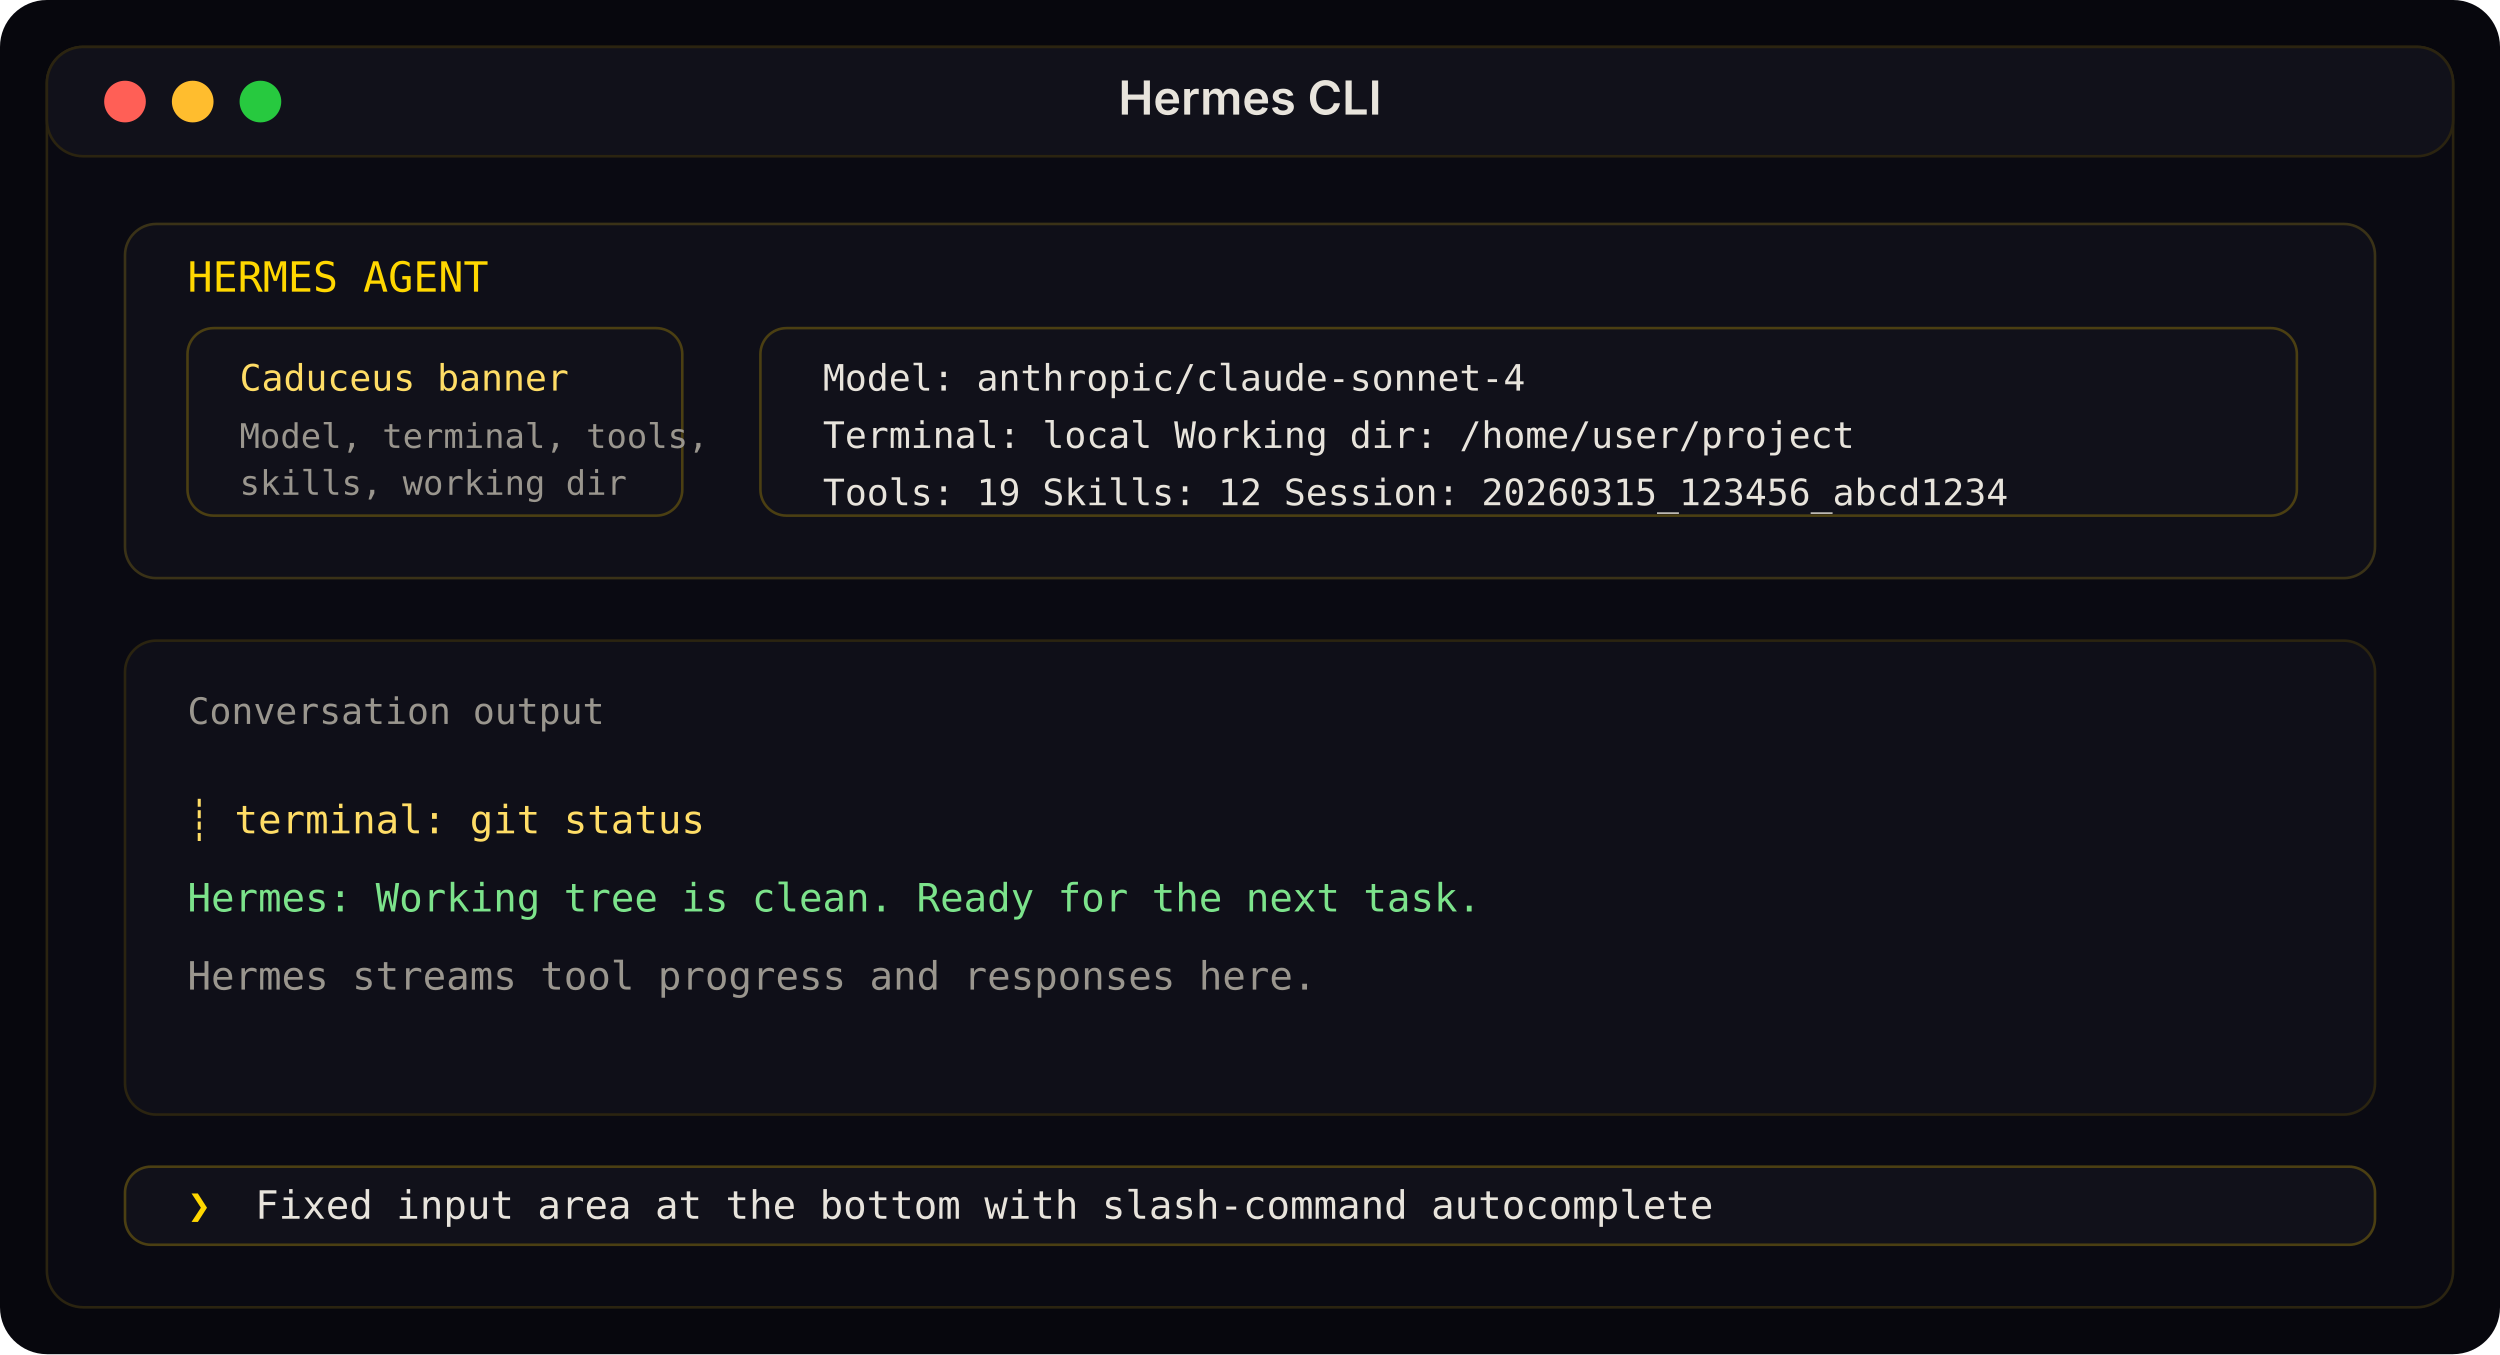
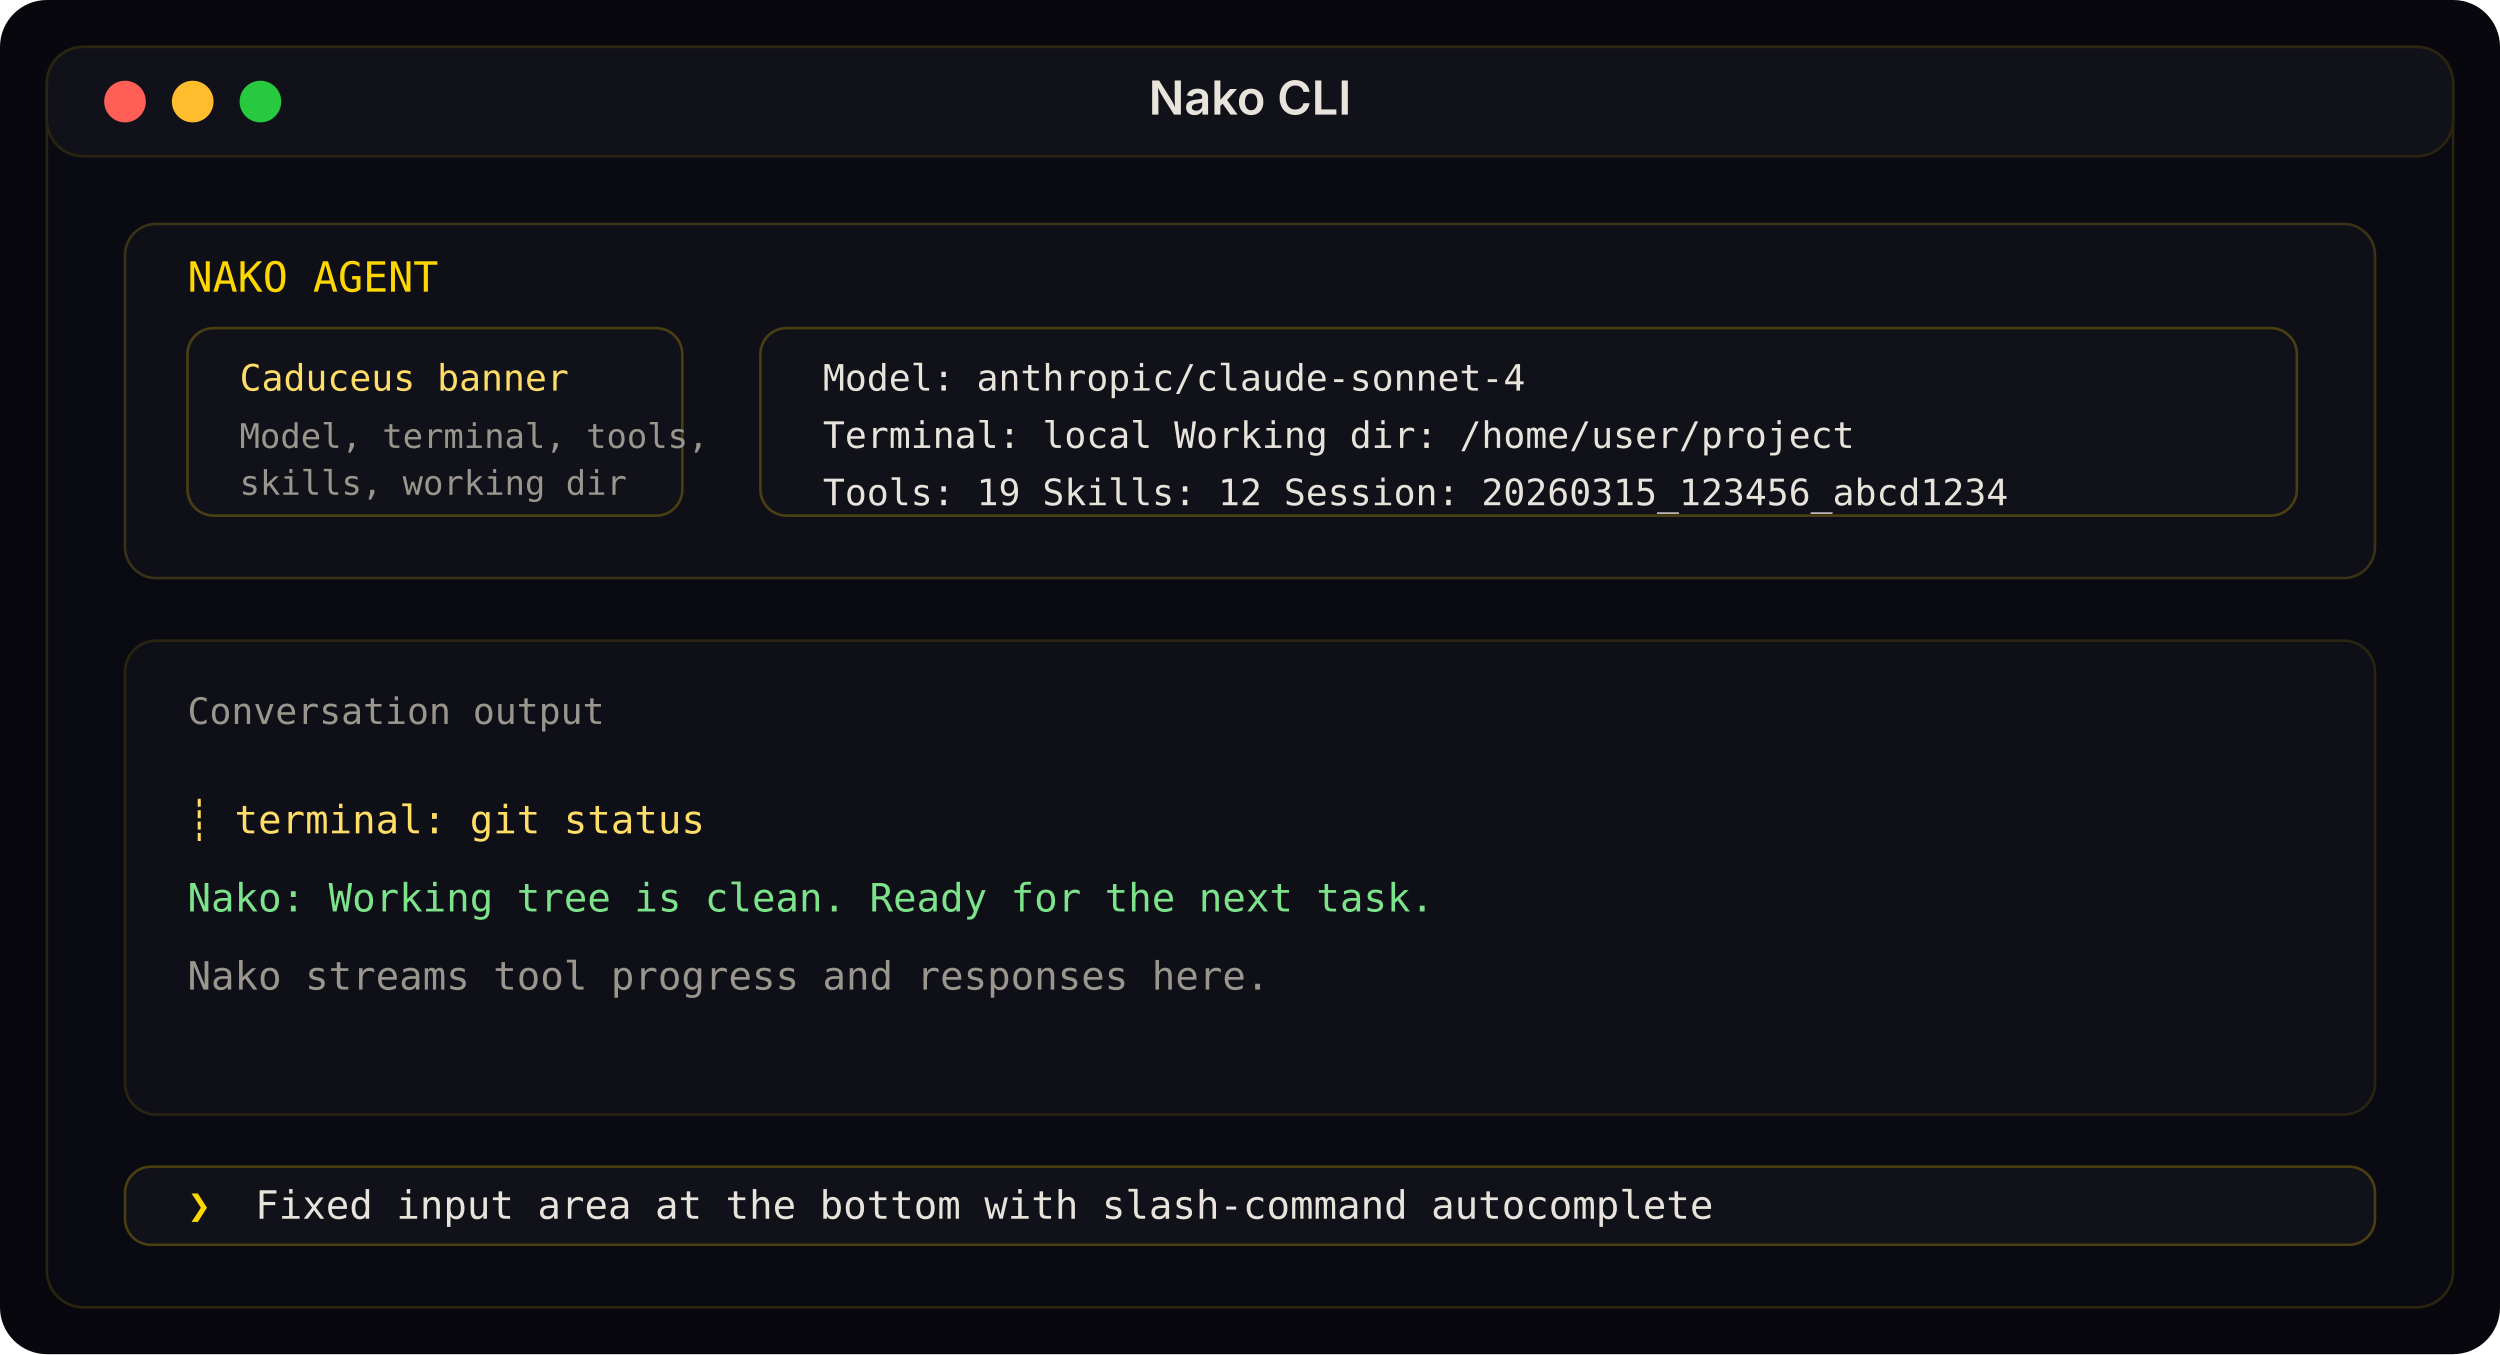
<svg xmlns="http://www.w3.org/2000/svg" width="960" height="520" viewBox="0 0 960 520" role="img" aria-labelledby="title desc">
  <rect width="960" height="520" rx="18" fill="#07070d" />
  <rect x="18" y="18" width="924" height="484" rx="14" fill="#0a0a12" stroke="#2b2410" />
  <rect x="18" y="18" width="924" height="42" rx="14" fill="#11111a" stroke="#2b2410" />
  <circle cx="48" cy="39" r="8" fill="#ff5f56" />
  <circle cx="74" cy="39" r="8" fill="#ffbd2e" />
  <circle cx="100" cy="39" r="8" fill="#27c93f" />
-   <text x="480" y="44" text-anchor="middle" fill="#e8e4dc" font-family="Inter, sans-serif" font-size="18" font-weight="600">Hermes CLI</text>
+   <text x="480" y="44" text-anchor="middle" fill="#e8e4dc" font-family="Inter, sans-serif" font-size="18" font-weight="600">Nako CLI</text>
  <rect x="48" y="86" width="864" height="136" rx="12" fill="#0f0f18" stroke="#3a3217" />
-   <text x="72" y="112" fill="#ffd700" font-family="JetBrains Mono, monospace" font-size="16">HERMES AGENT</text>
+   <text x="72" y="112" fill="#ffd700" font-family="JetBrains Mono, monospace" font-size="16">NAKO AGENT</text>
  <rect x="72" y="126" width="190" height="72" rx="10" fill="#11111a" stroke="#4b3f12" />
  <text x="92" y="150" fill="#ffdd66" font-family="JetBrains Mono, monospace" font-size="14">Caduceus banner</text>
  <text x="92" y="172" fill="#9a968e" font-family="JetBrains Mono, monospace" font-size="13">Model, terminal, tools,</text>
  <text x="92" y="190" fill="#9a968e" font-family="JetBrains Mono, monospace" font-size="13">skills, working dir</text>
  <rect x="292" y="126" width="590" height="72" rx="10" fill="#11111a" stroke="#4b3f12" />
  <text x="316" y="150" fill="#e8e4dc" font-family="JetBrains Mono, monospace" font-size="14">Model: anthropic/claude-sonnet-4</text>
  <text x="316" y="172" fill="#e8e4dc" font-family="JetBrains Mono, monospace" font-size="14">Terminal: local   Working dir: /home/user/project</text>
  <text x="316" y="194" fill="#e8e4dc" font-family="JetBrains Mono, monospace" font-size="14">Tools: 19   Skills: 12   Session: 20260315_123456_abcd1234</text>
  <rect x="48" y="246" width="864" height="182" rx="12" fill="#0f0f18" stroke="#2b2410" />
  <text x="72" y="278" fill="#9a968e" font-family="JetBrains Mono, monospace" font-size="14">Conversation output</text>
  <text x="72" y="320" fill="#ffdd66" font-family="JetBrains Mono, monospace" font-size="15">┊ terminal: git status</text>
-   <text x="72" y="350" fill="#7ce38b" font-family="JetBrains Mono, monospace" font-size="15">Hermes: Working tree is clean. Ready for the next task.</text>
-   <text x="72" y="380" fill="#9a968e" font-family="JetBrains Mono, monospace" font-size="15">Hermes streams tool progress and responses here.</text>
+   <text x="72" y="350" fill="#7ce38b" font-family="JetBrains Mono, monospace" font-size="15">Nako: Working tree is clean. Ready for the next task.</text>
+   <text x="72" y="380" fill="#9a968e" font-family="JetBrains Mono, monospace" font-size="15">Nako streams tool progress and responses here.</text>
  <rect x="48" y="448" width="864" height="30" rx="10" fill="#11111a" stroke="#4b3f12" />
  <text x="72" y="468" fill="#ffd700" font-family="JetBrains Mono, monospace" font-size="15">❯</text>
  <text x="98" y="468" fill="#e8e4dc" font-family="JetBrains Mono, monospace" font-size="15">Fixed input area at the bottom with slash-command autocomplete</text>
</svg>
